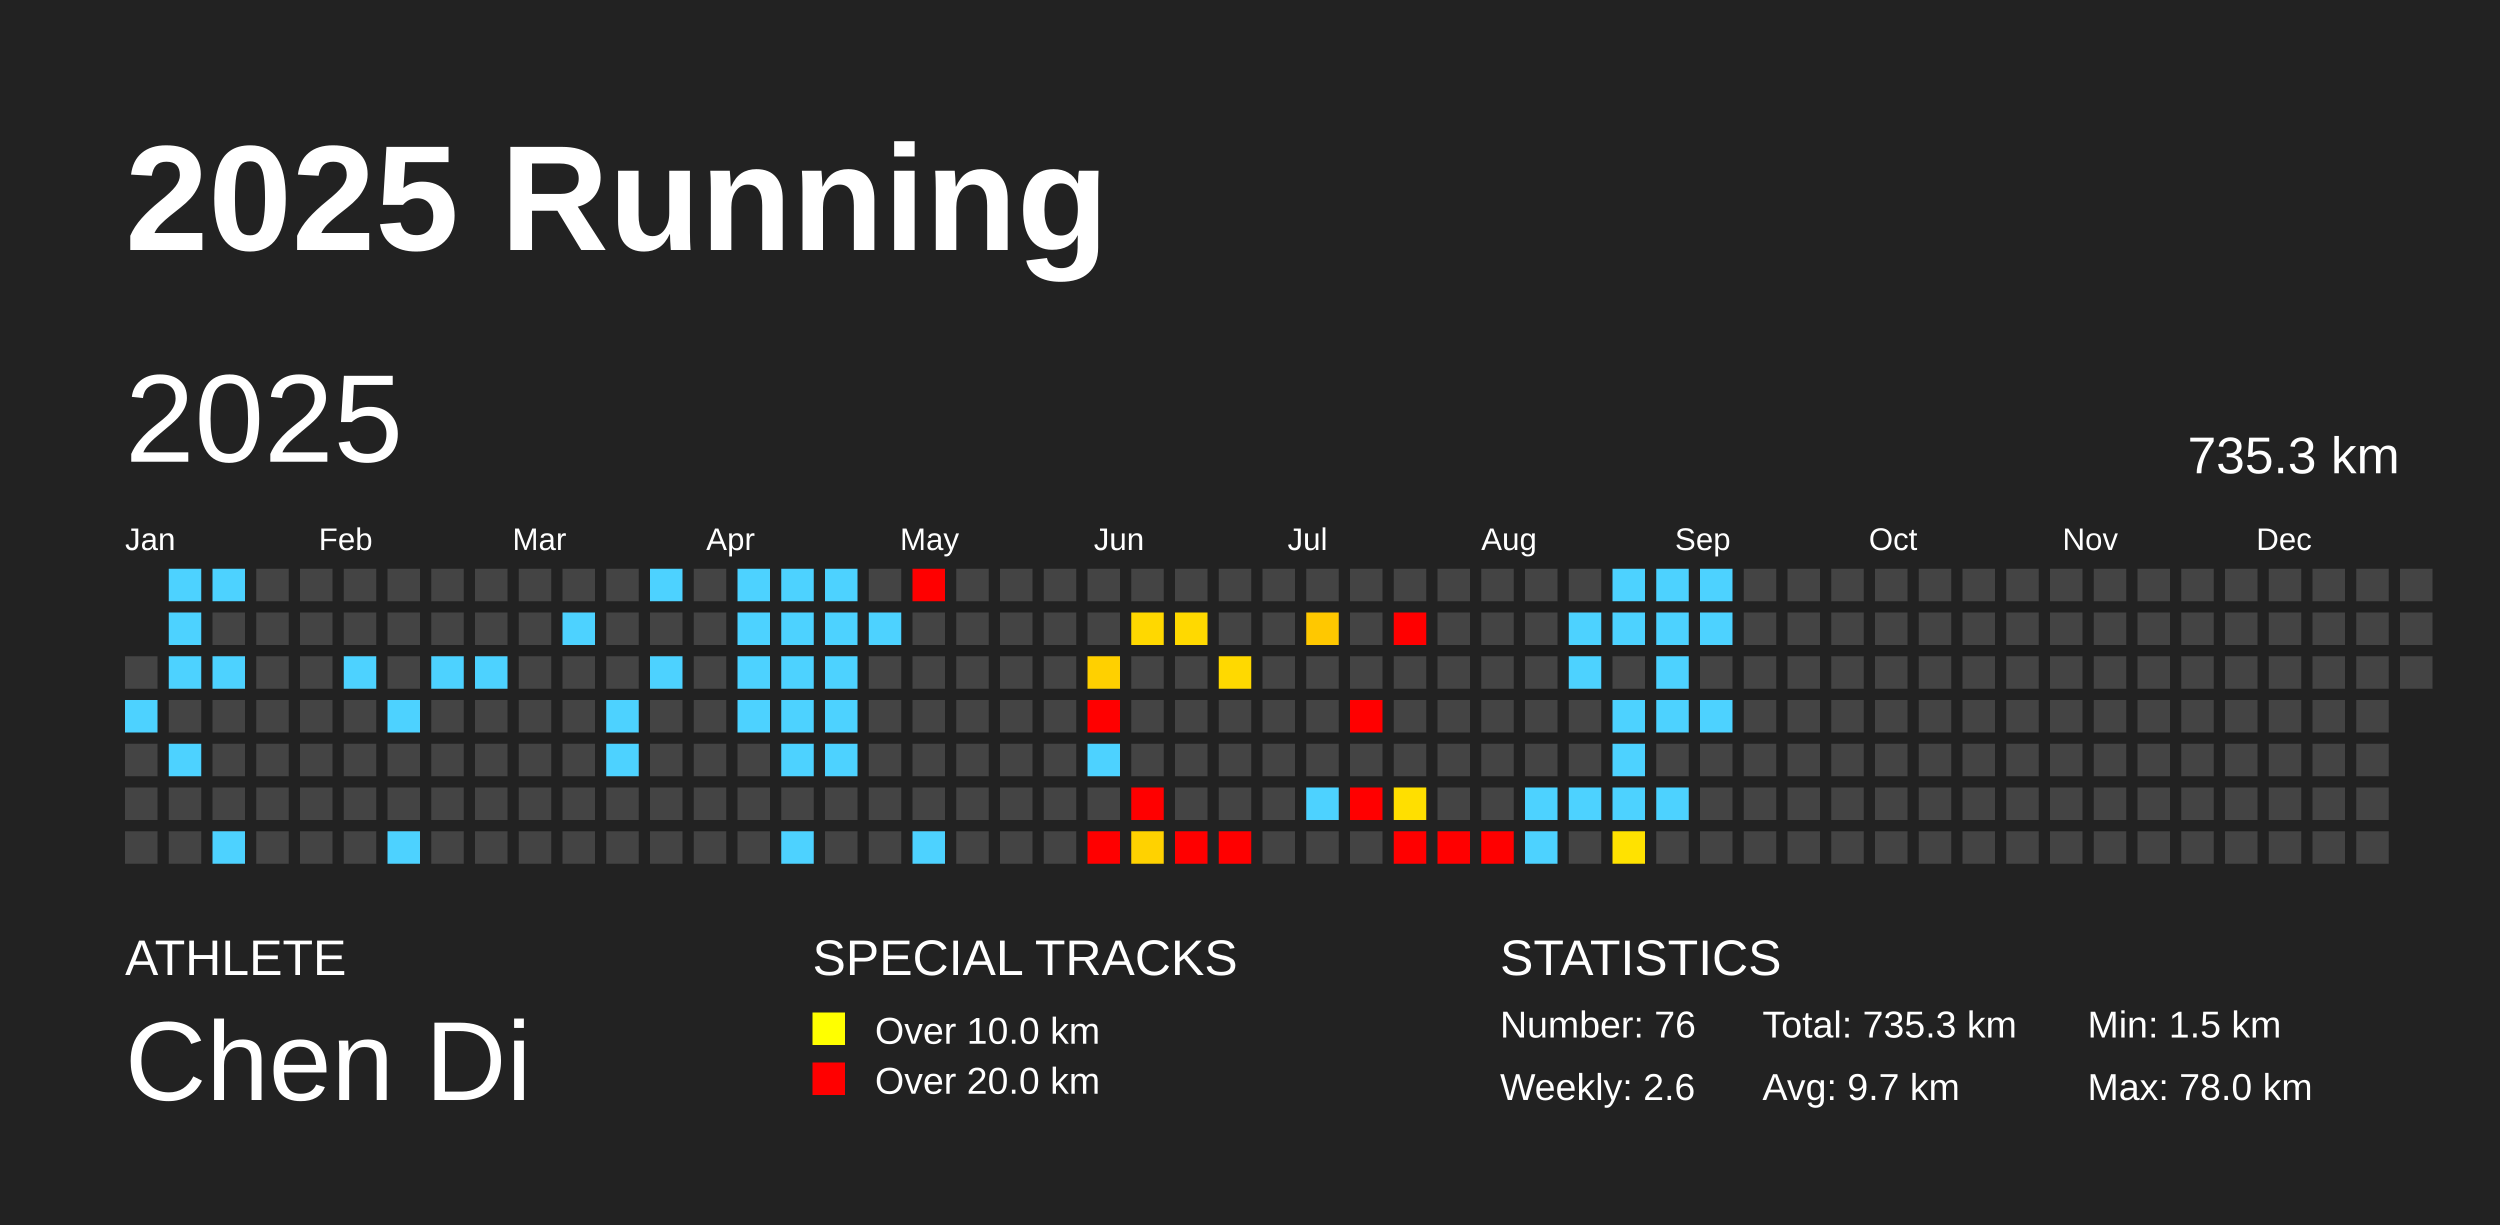
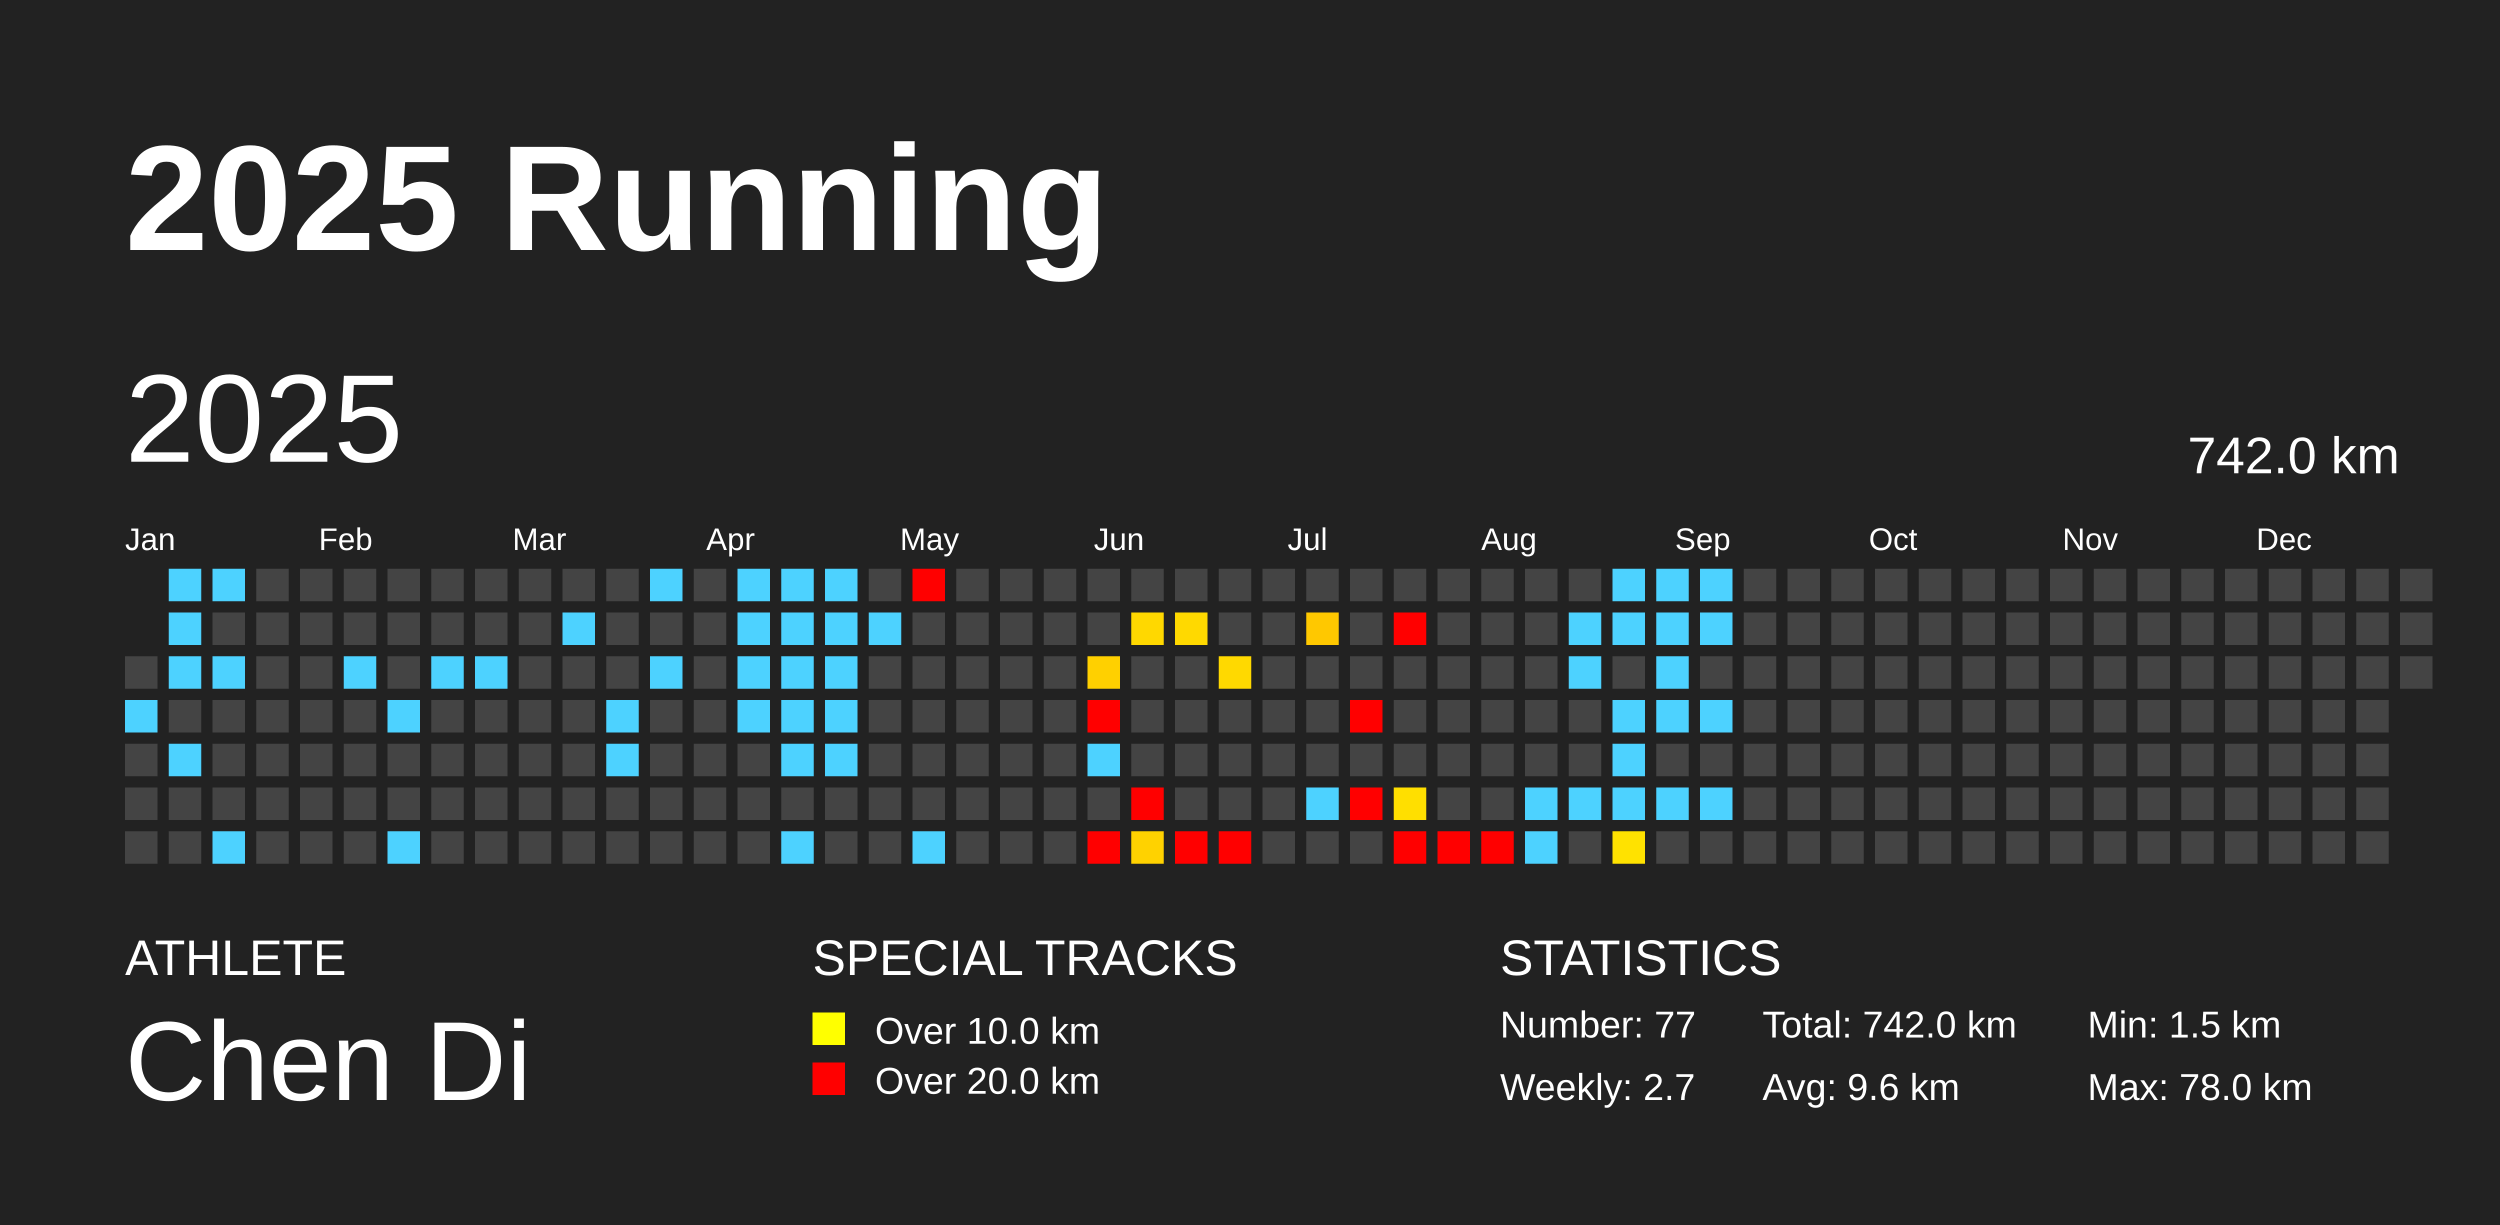
<svg xmlns="http://www.w3.org/2000/svg" baseProfile="full" height="98mm" version="1.1" viewBox="0,0,200,98" width="200mm">
  <defs />
  <rect fill="#222222" height="98" width="200" x="0" y="0" />
  <text fill="#FFFFFF" style="font-size:12px; font-family:Arial; font-weight:bold;" x="10" y="20">2025 Running</text>
  <text fill="#FFFFFF" style="font-size:4px; font-family:Arial" x="10" y="78">ATHLETE</text>
  <text fill="#FFFFFF" style="font-size:9px; font-family:Arial" x="10" y="88">Chen Di</text>
  <text fill="#FFFFFF" style="font-size:4px; font-family:Arial" x="65" y="78">SPECIAL TRACKS</text>
  <rect fill="yellow" height="2.6" width="2.6" x="65" y="81" />
  <text fill="#FFFFFF" style="font-size:3px; font-family:Arial" x="70" y="83.5">Over 10.0 km</text>
  <rect fill="red" height="2.6" width="2.6" x="65" y="85" />
  <text fill="#FFFFFF" style="font-size:3px; font-family:Arial" x="70" y="87.5">Over 20.0 km</text>
  <text fill="#FFFFFF" style="font-size:4px; font-family:Arial" x="120" y="78">STATISTICS</text>
-   <text fill="#FFFFFF" style="font-size:3px; font-family:Arial" x="120" y="83">Number: 76</text>
-   <text fill="#FFFFFF" style="font-size:3px; font-family:Arial" x="120" y="88">Weekly: 2.6</text>
-   <text fill="#FFFFFF" style="font-size:3px; font-family:Arial" x="141" y="83">Total: 735.3 km</text>
-   <text fill="#FFFFFF" style="font-size:3px; font-family:Arial" x="141" y="88">Avg: 9.7 km</text>
+   <text fill="#FFFFFF" style="font-size:3px; font-family:Arial" x="120" y="83">Number: 77</text>
+   <text fill="#FFFFFF" style="font-size:3px; font-family:Arial" x="120" y="88">Weekly: 2.7</text>
+   <text fill="#FFFFFF" style="font-size:3px; font-family:Arial" x="141" y="83">Total: 742.0 km</text>
+   <text fill="#FFFFFF" style="font-size:3px; font-family:Arial" x="141" y="88">Avg: 9.6 km</text>
  <text fill="#FFFFFF" style="font-size:3px; font-family:Arial" x="167" y="83">Min: 1.5 km</text>
  <text fill="#FFFFFF" style="font-size:3px; font-family:Arial" x="167" y="88">Max: 78.0 km</text>
  <text dominant-baseline="hanging" fill="#FFFFFF" style="font-size:10.0px; font-family:Arial;" x="10" y="30">2025</text>
-   <text dominant-baseline="hanging" fill="#FFFFFF" style="font-size:4.125px; font-family:Arial;" x="175" y="35">735.3 km</text>
+   <text dominant-baseline="hanging" fill="#FFFFFF" style="font-size:4.125px; font-family:Arial;" x="175" y="35">742.0 km</text>
  <text fill="#FFFFFF" style="font-size:2.5px; font-family:Arial" x="10.0" y="44">Jan</text>
  <text fill="#FFFFFF" style="font-size:2.5px; font-family:Arial" x="25.5" y="44">Feb</text>
  <text fill="#FFFFFF" style="font-size:2.5px; font-family:Arial" x="41.0" y="44">Mar</text>
  <text fill="#FFFFFF" style="font-size:2.5px; font-family:Arial" x="56.5" y="44">Apr</text>
  <text fill="#FFFFFF" style="font-size:2.5px; font-family:Arial" x="72.0" y="44">May</text>
  <text fill="#FFFFFF" style="font-size:2.5px; font-family:Arial" x="87.5" y="44">Jun</text>
  <text fill="#FFFFFF" style="font-size:2.5px; font-family:Arial" x="103.0" y="44">Jul</text>
  <text fill="#FFFFFF" style="font-size:2.5px; font-family:Arial" x="118.5" y="44">Aug</text>
  <text fill="#FFFFFF" style="font-size:2.5px; font-family:Arial" x="134.0" y="44">Sep</text>
  <text fill="#FFFFFF" style="font-size:2.5px; font-family:Arial" x="149.5" y="44">Oct</text>
  <text fill="#FFFFFF" style="font-size:2.5px; font-family:Arial" x="165.0" y="44">Nov</text>
  <text fill="#FFFFFF" style="font-size:2.5px; font-family:Arial" x="180.5" y="44">Dec</text>
  <rect fill="#444444" height="2.6" width="2.6" x="10.0" y="52.5" />
  <rect fill="#4dd2ff" height="2.6" width="2.6" x="10.0" y="56.0" />
  <rect fill="#444444" height="2.6" width="2.6" x="10.0" y="59.5" />
  <rect fill="#444444" height="2.6" width="2.6" x="10.0" y="63.0" />
  <rect fill="#444444" height="2.6" width="2.6" x="10.0" y="66.5" />
  <rect fill="#4dd2ff" height="2.6" width="2.6" x="13.5" y="45.5" />
  <rect fill="#4dd2ff" height="2.6" width="2.6" x="13.5" y="49.0" />
  <rect fill="#4dd2ff" height="2.6" width="2.6" x="13.5" y="52.5" />
  <rect fill="#444444" height="2.6" width="2.6" x="13.5" y="56.0" />
  <rect fill="#4dd2ff" height="2.6" width="2.6" x="13.5" y="59.5" />
  <rect fill="#444444" height="2.6" width="2.6" x="13.5" y="63.0" />
  <rect fill="#444444" height="2.6" width="2.6" x="13.5" y="66.5" />
  <rect fill="#4dd2ff" height="2.6" width="2.6" x="17.0" y="45.5" />
  <rect fill="#444444" height="2.6" width="2.6" x="17.0" y="49.0" />
  <rect fill="#4dd2ff" height="2.6" width="2.6" x="17.0" y="52.5" />
  <rect fill="#444444" height="2.6" width="2.6" x="17.0" y="56.0" />
  <rect fill="#444444" height="2.6" width="2.6" x="17.0" y="59.5" />
  <rect fill="#444444" height="2.6" width="2.6" x="17.0" y="63.0" />
  <rect fill="#4dd2ff" height="2.6" width="2.6" x="17.0" y="66.5" />
  <rect fill="#444444" height="2.6" width="2.6" x="20.5" y="45.5" />
  <rect fill="#444444" height="2.6" width="2.6" x="20.5" y="49.0" />
  <rect fill="#444444" height="2.6" width="2.6" x="20.5" y="52.5" />
  <rect fill="#444444" height="2.6" width="2.6" x="20.5" y="56.0" />
  <rect fill="#444444" height="2.6" width="2.6" x="20.5" y="59.5" />
  <rect fill="#444444" height="2.6" width="2.6" x="20.5" y="63.0" />
  <rect fill="#444444" height="2.6" width="2.6" x="20.5" y="66.5" />
  <rect fill="#444444" height="2.6" width="2.6" x="24.0" y="45.5" />
  <rect fill="#444444" height="2.6" width="2.6" x="24.0" y="49.0" />
  <rect fill="#444444" height="2.6" width="2.6" x="24.0" y="52.5" />
  <rect fill="#444444" height="2.6" width="2.6" x="24.0" y="56.0" />
  <rect fill="#444444" height="2.6" width="2.6" x="24.0" y="59.5" />
  <rect fill="#444444" height="2.6" width="2.6" x="24.0" y="63.0" />
  <rect fill="#444444" height="2.6" width="2.6" x="24.0" y="66.5" />
  <rect fill="#444444" height="2.6" width="2.6" x="27.5" y="45.5" />
  <rect fill="#444444" height="2.6" width="2.6" x="27.5" y="49.0" />
  <rect fill="#4dd2ff" height="2.6" width="2.6" x="27.5" y="52.5" />
  <rect fill="#444444" height="2.6" width="2.6" x="27.5" y="56.0" />
  <rect fill="#444444" height="2.6" width="2.6" x="27.5" y="59.5" />
  <rect fill="#444444" height="2.6" width="2.6" x="27.5" y="63.0" />
  <rect fill="#444444" height="2.6" width="2.6" x="27.5" y="66.5" />
  <rect fill="#444444" height="2.6" width="2.6" x="31.0" y="45.5" />
  <rect fill="#444444" height="2.6" width="2.6" x="31.0" y="49.0" />
  <rect fill="#444444" height="2.6" width="2.6" x="31.0" y="52.5" />
  <rect fill="#4dd2ff" height="2.6" width="2.6" x="31.0" y="56.0" />
  <rect fill="#444444" height="2.6" width="2.6" x="31.0" y="59.5" />
  <rect fill="#444444" height="2.6" width="2.6" x="31.0" y="63.0" />
  <rect fill="#4dd2ff" height="2.6" width="2.6" x="31.0" y="66.5" />
  <rect fill="#444444" height="2.6" width="2.6" x="34.5" y="45.5" />
  <rect fill="#444444" height="2.6" width="2.6" x="34.5" y="49.0" />
  <rect fill="#4dd2ff" height="2.6" width="2.6" x="34.5" y="52.5" />
  <rect fill="#444444" height="2.6" width="2.6" x="34.5" y="56.0" />
  <rect fill="#444444" height="2.6" width="2.6" x="34.5" y="59.5" />
  <rect fill="#444444" height="2.6" width="2.6" x="34.5" y="63.0" />
  <rect fill="#444444" height="2.6" width="2.6" x="34.5" y="66.5" />
  <rect fill="#444444" height="2.6" width="2.6" x="38.0" y="45.5" />
  <rect fill="#444444" height="2.6" width="2.6" x="38.0" y="49.0" />
  <rect fill="#4dd2ff" height="2.6" width="2.6" x="38.0" y="52.5" />
  <rect fill="#444444" height="2.6" width="2.6" x="38.0" y="56.0" />
  <rect fill="#444444" height="2.6" width="2.6" x="38.0" y="59.5" />
  <rect fill="#444444" height="2.6" width="2.6" x="38.0" y="63.0" />
  <rect fill="#444444" height="2.6" width="2.6" x="38.0" y="66.5" />
  <rect fill="#444444" height="2.6" width="2.6" x="41.5" y="45.5" />
  <rect fill="#444444" height="2.6" width="2.6" x="41.5" y="49.0" />
  <rect fill="#444444" height="2.6" width="2.6" x="41.5" y="52.5" />
  <rect fill="#444444" height="2.6" width="2.6" x="41.5" y="56.0" />
  <rect fill="#444444" height="2.6" width="2.6" x="41.5" y="59.5" />
  <rect fill="#444444" height="2.6" width="2.6" x="41.5" y="63.0" />
  <rect fill="#444444" height="2.6" width="2.6" x="41.5" y="66.5" />
  <rect fill="#444444" height="2.6" width="2.6" x="45.0" y="45.5" />
  <rect fill="#4dd2ff" height="2.6" width="2.6" x="45.0" y="49.0" />
  <rect fill="#444444" height="2.6" width="2.6" x="45.0" y="52.5" />
  <rect fill="#444444" height="2.6" width="2.6" x="45.0" y="56.0" />
  <rect fill="#444444" height="2.6" width="2.6" x="45.0" y="59.5" />
  <rect fill="#444444" height="2.6" width="2.6" x="45.0" y="63.0" />
  <rect fill="#444444" height="2.6" width="2.6" x="45.0" y="66.5" />
  <rect fill="#444444" height="2.6" width="2.6" x="48.5" y="45.5" />
  <rect fill="#444444" height="2.6" width="2.6" x="48.5" y="49.0" />
  <rect fill="#444444" height="2.6" width="2.6" x="48.5" y="52.5" />
  <rect fill="#4dd2ff" height="2.6" width="2.6" x="48.5" y="56.0" />
  <rect fill="#4dd2ff" height="2.6" width="2.6" x="48.5" y="59.5" />
  <rect fill="#444444" height="2.6" width="2.6" x="48.5" y="63.0" />
  <rect fill="#444444" height="2.6" width="2.6" x="48.5" y="66.5" />
  <rect fill="#4dd2ff" height="2.6" width="2.6" x="52.0" y="45.5" />
  <rect fill="#444444" height="2.6" width="2.6" x="52.0" y="49.0" />
  <rect fill="#4dd2ff" height="2.6" width="2.6" x="52.0" y="52.5" />
  <rect fill="#444444" height="2.6" width="2.6" x="52.0" y="56.0" />
  <rect fill="#444444" height="2.6" width="2.6" x="52.0" y="59.5" />
  <rect fill="#444444" height="2.6" width="2.6" x="52.0" y="63.0" />
  <rect fill="#444444" height="2.6" width="2.6" x="52.0" y="66.5" />
  <rect fill="#444444" height="2.6" width="2.6" x="55.5" y="45.5" />
  <rect fill="#444444" height="2.6" width="2.6" x="55.5" y="49.0" />
  <rect fill="#444444" height="2.6" width="2.6" x="55.5" y="52.5" />
  <rect fill="#444444" height="2.6" width="2.6" x="55.5" y="56.0" />
  <rect fill="#444444" height="2.6" width="2.6" x="55.5" y="59.5" />
  <rect fill="#444444" height="2.6" width="2.6" x="55.5" y="63.0" />
  <rect fill="#444444" height="2.6" width="2.6" x="55.5" y="66.5" />
  <rect fill="#4dd2ff" height="2.6" width="2.6" x="59.0" y="45.5" />
  <rect fill="#4dd2ff" height="2.6" width="2.6" x="59.0" y="49.0" />
  <rect fill="#4dd2ff" height="2.6" width="2.6" x="59.0" y="52.5" />
  <rect fill="#4dd2ff" height="2.6" width="2.6" x="59.0" y="56.0" />
  <rect fill="#444444" height="2.6" width="2.6" x="59.0" y="59.5" />
  <rect fill="#444444" height="2.6" width="2.6" x="59.0" y="63.0" />
  <rect fill="#444444" height="2.6" width="2.6" x="59.0" y="66.5" />
  <rect fill="#4dd2ff" height="2.6" width="2.6" x="62.5" y="45.5" />
  <rect fill="#4dd2ff" height="2.6" width="2.6" x="62.5" y="49.0" />
  <rect fill="#4dd2ff" height="2.6" width="2.6" x="62.5" y="52.5" />
  <rect fill="#4dd2ff" height="2.6" width="2.6" x="62.5" y="56.0" />
  <rect fill="#4dd2ff" height="2.6" width="2.6" x="62.5" y="59.5" />
  <rect fill="#444444" height="2.6" width="2.6" x="62.5" y="63.0" />
  <rect fill="#4dd2ff" height="2.6" width="2.6" x="62.5" y="66.5" />
  <rect fill="#4dd2ff" height="2.6" width="2.6" x="66.0" y="45.5" />
  <rect fill="#4dd2ff" height="2.6" width="2.6" x="66.0" y="49.0" />
  <rect fill="#4dd2ff" height="2.6" width="2.6" x="66.0" y="52.5" />
  <rect fill="#4dd2ff" height="2.6" width="2.6" x="66.0" y="56.0" />
  <rect fill="#4dd2ff" height="2.6" width="2.6" x="66.0" y="59.5" />
  <rect fill="#444444" height="2.6" width="2.6" x="66.0" y="63.0" />
  <rect fill="#444444" height="2.6" width="2.6" x="66.0" y="66.5" />
  <rect fill="#444444" height="2.6" width="2.6" x="69.5" y="45.5" />
  <rect fill="#4dd2ff" height="2.6" width="2.6" x="69.5" y="49.0" />
  <rect fill="#444444" height="2.6" width="2.6" x="69.5" y="52.5" />
  <rect fill="#444444" height="2.6" width="2.6" x="69.5" y="56.0" />
  <rect fill="#444444" height="2.6" width="2.6" x="69.5" y="59.5" />
  <rect fill="#444444" height="2.6" width="2.6" x="69.5" y="63.0" />
  <rect fill="#444444" height="2.6" width="2.6" x="69.5" y="66.5" />
  <rect fill="red" height="2.6" width="2.6" x="73.0" y="45.5" />
  <rect fill="#444444" height="2.6" width="2.6" x="73.0" y="49.0" />
  <rect fill="#444444" height="2.6" width="2.6" x="73.0" y="52.5" />
  <rect fill="#444444" height="2.6" width="2.6" x="73.0" y="56.0" />
  <rect fill="#444444" height="2.6" width="2.6" x="73.0" y="59.5" />
  <rect fill="#444444" height="2.6" width="2.6" x="73.0" y="63.0" />
  <rect fill="#4dd2ff" height="2.6" width="2.6" x="73.0" y="66.5" />
  <rect fill="#444444" height="2.6" width="2.6" x="76.5" y="45.5" />
  <rect fill="#444444" height="2.6" width="2.6" x="76.5" y="49.0" />
  <rect fill="#444444" height="2.6" width="2.6" x="76.5" y="52.5" />
  <rect fill="#444444" height="2.6" width="2.6" x="76.5" y="56.0" />
  <rect fill="#444444" height="2.6" width="2.6" x="76.5" y="59.5" />
  <rect fill="#444444" height="2.6" width="2.6" x="76.5" y="63.0" />
  <rect fill="#444444" height="2.6" width="2.6" x="76.5" y="66.5" />
  <rect fill="#444444" height="2.6" width="2.6" x="80.0" y="45.5" />
  <rect fill="#444444" height="2.6" width="2.6" x="80.0" y="49.0" />
  <rect fill="#444444" height="2.6" width="2.6" x="80.0" y="52.5" />
  <rect fill="#444444" height="2.6" width="2.6" x="80.0" y="56.0" />
  <rect fill="#444444" height="2.6" width="2.6" x="80.0" y="59.5" />
  <rect fill="#444444" height="2.6" width="2.6" x="80.0" y="63.0" />
  <rect fill="#444444" height="2.6" width="2.6" x="80.0" y="66.5" />
  <rect fill="#444444" height="2.6" width="2.6" x="83.5" y="45.5" />
  <rect fill="#444444" height="2.6" width="2.6" x="83.5" y="49.0" />
  <rect fill="#444444" height="2.6" width="2.6" x="83.5" y="52.5" />
  <rect fill="#444444" height="2.6" width="2.6" x="83.5" y="56.0" />
  <rect fill="#444444" height="2.6" width="2.6" x="83.5" y="59.5" />
  <rect fill="#444444" height="2.6" width="2.6" x="83.5" y="63.0" />
  <rect fill="#444444" height="2.6" width="2.6" x="83.5" y="66.5" />
  <rect fill="#444444" height="2.6" width="2.6" x="87.0" y="45.5" />
  <rect fill="#444444" height="2.6" width="2.6" x="87.0" y="49.0" />
  <rect fill="#ffd000" height="2.6" width="2.6" x="87.0" y="52.5" />
  <rect fill="red" height="2.6" width="2.6" x="87.0" y="56.0" />
  <rect fill="#4dd2ff" height="2.6" width="2.6" x="87.0" y="59.5" />
  <rect fill="#444444" height="2.6" width="2.6" x="87.0" y="63.0" />
  <rect fill="red" height="2.6" width="2.6" x="87.0" y="66.5" />
  <rect fill="#444444" height="2.6" width="2.6" x="90.5" y="45.5" />
  <rect fill="#ffd800" height="2.6" width="2.6" x="90.5" y="49.0" />
  <rect fill="#444444" height="2.6" width="2.6" x="90.5" y="52.5" />
  <rect fill="#444444" height="2.6" width="2.6" x="90.5" y="56.0" />
  <rect fill="#444444" height="2.6" width="2.6" x="90.5" y="59.5" />
  <rect fill="red" height="2.6" width="2.6" x="90.5" y="63.0" />
  <rect fill="#ffd200" height="2.6" width="2.6" x="90.5" y="66.5" />
  <rect fill="#444444" height="2.6" width="2.6" x="94.0" y="45.5" />
  <rect fill="#ffd900" height="2.6" width="2.6" x="94.0" y="49.0" />
  <rect fill="#444444" height="2.6" width="2.6" x="94.0" y="52.5" />
  <rect fill="#444444" height="2.6" width="2.6" x="94.0" y="56.0" />
  <rect fill="#444444" height="2.6" width="2.6" x="94.0" y="59.5" />
  <rect fill="#444444" height="2.6" width="2.6" x="94.0" y="63.0" />
  <rect fill="red" height="2.6" width="2.6" x="94.0" y="66.5" />
  <rect fill="#444444" height="2.6" width="2.6" x="97.5" y="45.5" />
  <rect fill="#444444" height="2.6" width="2.6" x="97.5" y="49.0" />
  <rect fill="#ffd900" height="2.6" width="2.6" x="97.5" y="52.5" />
  <rect fill="#444444" height="2.6" width="2.6" x="97.5" y="56.0" />
  <rect fill="#444444" height="2.6" width="2.6" x="97.5" y="59.5" />
  <rect fill="#444444" height="2.6" width="2.6" x="97.5" y="63.0" />
  <rect fill="red" height="2.6" width="2.6" x="97.5" y="66.5" />
  <rect fill="#444444" height="2.6" width="2.6" x="101.0" y="45.5" />
  <rect fill="#444444" height="2.6" width="2.6" x="101.0" y="49.0" />
  <rect fill="#444444" height="2.6" width="2.6" x="101.0" y="52.5" />
  <rect fill="#444444" height="2.6" width="2.6" x="101.0" y="56.0" />
  <rect fill="#444444" height="2.6" width="2.6" x="101.0" y="59.5" />
  <rect fill="#444444" height="2.6" width="2.6" x="101.0" y="63.0" />
  <rect fill="#444444" height="2.6" width="2.6" x="101.0" y="66.5" />
  <rect fill="#444444" height="2.6" width="2.6" x="104.5" y="45.5" />
  <rect fill="#ffc800" height="2.6" width="2.6" x="104.5" y="49.0" />
  <rect fill="#444444" height="2.6" width="2.6" x="104.5" y="52.5" />
  <rect fill="#444444" height="2.6" width="2.6" x="104.5" y="56.0" />
  <rect fill="#444444" height="2.6" width="2.6" x="104.5" y="59.5" />
  <rect fill="#4dd2ff" height="2.6" width="2.6" x="104.5" y="63.0" />
  <rect fill="#444444" height="2.6" width="2.6" x="104.5" y="66.5" />
  <rect fill="#444444" height="2.6" width="2.6" x="108.0" y="45.5" />
  <rect fill="#444444" height="2.6" width="2.6" x="108.0" y="49.0" />
  <rect fill="#444444" height="2.6" width="2.6" x="108.0" y="52.5" />
  <rect fill="red" height="2.6" width="2.6" x="108.0" y="56.0" />
  <rect fill="#444444" height="2.6" width="2.6" x="108.0" y="59.5" />
  <rect fill="red" height="2.6" width="2.6" x="108.0" y="63.0" />
  <rect fill="#444444" height="2.6" width="2.6" x="108.0" y="66.5" />
  <rect fill="#444444" height="2.6" width="2.6" x="111.5" y="45.5" />
  <rect fill="red" height="2.6" width="2.6" x="111.5" y="49.0" />
  <rect fill="#444444" height="2.6" width="2.6" x="111.5" y="52.5" />
  <rect fill="#444444" height="2.6" width="2.6" x="111.5" y="56.0" />
  <rect fill="#444444" height="2.6" width="2.6" x="111.5" y="59.5" />
  <rect fill="#ffdf00" height="2.6" width="2.6" x="111.5" y="63.0" />
  <rect fill="red" height="2.6" width="2.6" x="111.5" y="66.5" />
  <rect fill="#444444" height="2.6" width="2.6" x="115.0" y="45.5" />
  <rect fill="#444444" height="2.6" width="2.6" x="115.0" y="49.0" />
  <rect fill="#444444" height="2.6" width="2.6" x="115.0" y="52.5" />
  <rect fill="#444444" height="2.6" width="2.6" x="115.0" y="56.0" />
  <rect fill="#444444" height="2.6" width="2.6" x="115.0" y="59.5" />
  <rect fill="#444444" height="2.6" width="2.6" x="115.0" y="63.0" />
  <rect fill="red" height="2.6" width="2.6" x="115.0" y="66.5" />
  <rect fill="#444444" height="2.6" width="2.6" x="118.5" y="45.5" />
  <rect fill="#444444" height="2.6" width="2.6" x="118.5" y="49.0" />
  <rect fill="#444444" height="2.6" width="2.6" x="118.5" y="52.5" />
  <rect fill="#444444" height="2.6" width="2.6" x="118.5" y="56.0" />
  <rect fill="#444444" height="2.6" width="2.6" x="118.5" y="59.5" />
  <rect fill="#444444" height="2.6" width="2.6" x="118.5" y="63.0" />
  <rect fill="red" height="2.6" width="2.6" x="118.5" y="66.5" />
  <rect fill="#444444" height="2.6" width="2.6" x="122.0" y="45.5" />
  <rect fill="#444444" height="2.6" width="2.6" x="122.0" y="49.0" />
  <rect fill="#444444" height="2.6" width="2.6" x="122.0" y="52.5" />
  <rect fill="#444444" height="2.6" width="2.6" x="122.0" y="56.0" />
  <rect fill="#444444" height="2.6" width="2.6" x="122.0" y="59.5" />
  <rect fill="#4dd2ff" height="2.6" width="2.6" x="122.0" y="63.0" />
  <rect fill="#4dd2ff" height="2.6" width="2.6" x="122.0" y="66.5" />
  <rect fill="#444444" height="2.6" width="2.6" x="125.5" y="45.5" />
  <rect fill="#4dd2ff" height="2.6" width="2.6" x="125.5" y="49.0" />
  <rect fill="#4dd2ff" height="2.6" width="2.6" x="125.5" y="52.5" />
  <rect fill="#444444" height="2.6" width="2.6" x="125.5" y="56.0" />
  <rect fill="#444444" height="2.6" width="2.6" x="125.5" y="59.5" />
  <rect fill="#4dd2ff" height="2.6" width="2.6" x="125.5" y="63.0" />
  <rect fill="#444444" height="2.6" width="2.6" x="125.5" y="66.5" />
  <rect fill="#4dd2ff" height="2.6" width="2.6" x="129.0" y="45.5" />
  <rect fill="#4dd2ff" height="2.6" width="2.6" x="129.0" y="49.0" />
  <rect fill="#444444" height="2.6" width="2.6" x="129.0" y="52.5" />
  <rect fill="#4dd2ff" height="2.6" width="2.6" x="129.0" y="56.0" />
  <rect fill="#4dd2ff" height="2.6" width="2.6" x="129.0" y="59.5" />
  <rect fill="#4dd2ff" height="2.6" width="2.6" x="129.0" y="63.0" />
  <rect fill="#ffe200" height="2.6" width="2.6" x="129.0" y="66.5" />
  <rect fill="#4dd2ff" height="2.6" width="2.6" x="132.5" y="45.5" />
  <rect fill="#4dd2ff" height="2.6" width="2.6" x="132.5" y="49.0" />
  <rect fill="#4dd2ff" height="2.6" width="2.6" x="132.5" y="52.5" />
  <rect fill="#4dd2ff" height="2.6" width="2.6" x="132.5" y="56.0" />
  <rect fill="#444444" height="2.6" width="2.6" x="132.5" y="59.5" />
  <rect fill="#4dd2ff" height="2.6" width="2.6" x="132.5" y="63.0" />
  <rect fill="#444444" height="2.6" width="2.6" x="132.5" y="66.5" />
  <rect fill="#4dd2ff" height="2.6" width="2.6" x="136.0" y="45.5" />
  <rect fill="#4dd2ff" height="2.6" width="2.6" x="136.0" y="49.0" />
  <rect fill="#444444" height="2.6" width="2.6" x="136.0" y="52.5" />
  <rect fill="#4dd2ff" height="2.6" width="2.6" x="136.0" y="56.0" />
  <rect fill="#444444" height="2.6" width="2.6" x="136.0" y="59.5" />
-   <rect fill="#444444" height="2.6" width="2.6" x="136.0" y="63.0" />
+   <rect fill="#4dd2ff" height="2.6" width="2.6" x="136.0" y="63.0" />
  <rect fill="#444444" height="2.6" width="2.6" x="136.0" y="66.5" />
  <rect fill="#444444" height="2.6" width="2.6" x="139.5" y="45.5" />
  <rect fill="#444444" height="2.6" width="2.6" x="139.5" y="49.0" />
  <rect fill="#444444" height="2.6" width="2.6" x="139.5" y="52.5" />
  <rect fill="#444444" height="2.6" width="2.6" x="139.5" y="56.0" />
  <rect fill="#444444" height="2.6" width="2.6" x="139.5" y="59.5" />
  <rect fill="#444444" height="2.6" width="2.6" x="139.5" y="63.0" />
  <rect fill="#444444" height="2.6" width="2.6" x="139.5" y="66.5" />
  <rect fill="#444444" height="2.6" width="2.6" x="143.0" y="45.5" />
  <rect fill="#444444" height="2.6" width="2.6" x="143.0" y="49.0" />
  <rect fill="#444444" height="2.6" width="2.6" x="143.0" y="52.5" />
  <rect fill="#444444" height="2.6" width="2.6" x="143.0" y="56.0" />
  <rect fill="#444444" height="2.6" width="2.6" x="143.0" y="59.5" />
  <rect fill="#444444" height="2.6" width="2.6" x="143.0" y="63.0" />
  <rect fill="#444444" height="2.6" width="2.6" x="143.0" y="66.5" />
  <rect fill="#444444" height="2.6" width="2.6" x="146.5" y="45.5" />
  <rect fill="#444444" height="2.6" width="2.6" x="146.5" y="49.0" />
  <rect fill="#444444" height="2.6" width="2.6" x="146.5" y="52.5" />
  <rect fill="#444444" height="2.6" width="2.6" x="146.5" y="56.0" />
  <rect fill="#444444" height="2.6" width="2.6" x="146.5" y="59.5" />
  <rect fill="#444444" height="2.6" width="2.6" x="146.5" y="63.0" />
  <rect fill="#444444" height="2.6" width="2.6" x="146.5" y="66.5" />
  <rect fill="#444444" height="2.6" width="2.6" x="150.0" y="45.5" />
  <rect fill="#444444" height="2.6" width="2.6" x="150.0" y="49.0" />
  <rect fill="#444444" height="2.6" width="2.6" x="150.0" y="52.5" />
  <rect fill="#444444" height="2.6" width="2.6" x="150.0" y="56.0" />
  <rect fill="#444444" height="2.6" width="2.6" x="150.0" y="59.5" />
  <rect fill="#444444" height="2.6" width="2.6" x="150.0" y="63.0" />
  <rect fill="#444444" height="2.6" width="2.6" x="150.0" y="66.5" />
  <rect fill="#444444" height="2.6" width="2.6" x="153.5" y="45.5" />
  <rect fill="#444444" height="2.6" width="2.6" x="153.5" y="49.0" />
  <rect fill="#444444" height="2.6" width="2.6" x="153.5" y="52.5" />
  <rect fill="#444444" height="2.6" width="2.6" x="153.5" y="56.0" />
  <rect fill="#444444" height="2.6" width="2.6" x="153.5" y="59.5" />
  <rect fill="#444444" height="2.6" width="2.6" x="153.5" y="63.0" />
  <rect fill="#444444" height="2.6" width="2.6" x="153.5" y="66.5" />
  <rect fill="#444444" height="2.6" width="2.6" x="157.0" y="45.5" />
  <rect fill="#444444" height="2.6" width="2.6" x="157.0" y="49.0" />
  <rect fill="#444444" height="2.6" width="2.6" x="157.0" y="52.5" />
  <rect fill="#444444" height="2.6" width="2.6" x="157.0" y="56.0" />
  <rect fill="#444444" height="2.6" width="2.6" x="157.0" y="59.5" />
  <rect fill="#444444" height="2.6" width="2.6" x="157.0" y="63.0" />
  <rect fill="#444444" height="2.6" width="2.6" x="157.0" y="66.5" />
  <rect fill="#444444" height="2.6" width="2.6" x="160.5" y="45.5" />
  <rect fill="#444444" height="2.6" width="2.6" x="160.5" y="49.0" />
  <rect fill="#444444" height="2.6" width="2.6" x="160.5" y="52.5" />
  <rect fill="#444444" height="2.6" width="2.6" x="160.5" y="56.0" />
  <rect fill="#444444" height="2.6" width="2.6" x="160.5" y="59.5" />
  <rect fill="#444444" height="2.6" width="2.6" x="160.5" y="63.0" />
  <rect fill="#444444" height="2.6" width="2.6" x="160.5" y="66.5" />
  <rect fill="#444444" height="2.6" width="2.6" x="164.0" y="45.5" />
  <rect fill="#444444" height="2.6" width="2.6" x="164.0" y="49.0" />
  <rect fill="#444444" height="2.6" width="2.6" x="164.0" y="52.5" />
  <rect fill="#444444" height="2.6" width="2.6" x="164.0" y="56.0" />
  <rect fill="#444444" height="2.6" width="2.6" x="164.0" y="59.5" />
  <rect fill="#444444" height="2.6" width="2.6" x="164.0" y="63.0" />
  <rect fill="#444444" height="2.6" width="2.6" x="164.0" y="66.5" />
  <rect fill="#444444" height="2.6" width="2.6" x="167.5" y="45.5" />
  <rect fill="#444444" height="2.6" width="2.6" x="167.5" y="49.0" />
  <rect fill="#444444" height="2.6" width="2.6" x="167.5" y="52.5" />
  <rect fill="#444444" height="2.6" width="2.6" x="167.5" y="56.0" />
  <rect fill="#444444" height="2.6" width="2.6" x="167.5" y="59.5" />
  <rect fill="#444444" height="2.6" width="2.6" x="167.5" y="63.0" />
  <rect fill="#444444" height="2.6" width="2.6" x="167.5" y="66.5" />
  <rect fill="#444444" height="2.6" width="2.6" x="171.0" y="45.5" />
  <rect fill="#444444" height="2.6" width="2.6" x="171.0" y="49.0" />
  <rect fill="#444444" height="2.6" width="2.6" x="171.0" y="52.5" />
  <rect fill="#444444" height="2.6" width="2.6" x="171.0" y="56.0" />
  <rect fill="#444444" height="2.6" width="2.6" x="171.0" y="59.5" />
  <rect fill="#444444" height="2.6" width="2.6" x="171.0" y="63.0" />
  <rect fill="#444444" height="2.6" width="2.6" x="171.0" y="66.5" />
  <rect fill="#444444" height="2.6" width="2.6" x="174.5" y="45.5" />
  <rect fill="#444444" height="2.6" width="2.6" x="174.5" y="49.0" />
  <rect fill="#444444" height="2.6" width="2.6" x="174.5" y="52.5" />
  <rect fill="#444444" height="2.6" width="2.6" x="174.5" y="56.0" />
  <rect fill="#444444" height="2.6" width="2.6" x="174.5" y="59.5" />
  <rect fill="#444444" height="2.6" width="2.6" x="174.5" y="63.0" />
  <rect fill="#444444" height="2.6" width="2.6" x="174.5" y="66.5" />
  <rect fill="#444444" height="2.6" width="2.6" x="178.0" y="45.5" />
  <rect fill="#444444" height="2.6" width="2.6" x="178.0" y="49.0" />
  <rect fill="#444444" height="2.6" width="2.6" x="178.0" y="52.5" />
  <rect fill="#444444" height="2.6" width="2.6" x="178.0" y="56.0" />
  <rect fill="#444444" height="2.6" width="2.6" x="178.0" y="59.5" />
  <rect fill="#444444" height="2.6" width="2.6" x="178.0" y="63.0" />
  <rect fill="#444444" height="2.6" width="2.6" x="178.0" y="66.5" />
  <rect fill="#444444" height="2.6" width="2.6" x="181.5" y="45.5" />
  <rect fill="#444444" height="2.6" width="2.6" x="181.5" y="49.0" />
  <rect fill="#444444" height="2.6" width="2.6" x="181.5" y="52.5" />
  <rect fill="#444444" height="2.6" width="2.6" x="181.5" y="56.0" />
  <rect fill="#444444" height="2.6" width="2.6" x="181.5" y="59.5" />
  <rect fill="#444444" height="2.6" width="2.6" x="181.5" y="63.0" />
  <rect fill="#444444" height="2.6" width="2.6" x="181.5" y="66.5" />
  <rect fill="#444444" height="2.6" width="2.6" x="185.0" y="45.5" />
  <rect fill="#444444" height="2.6" width="2.6" x="185.0" y="49.0" />
  <rect fill="#444444" height="2.6" width="2.6" x="185.0" y="52.5" />
  <rect fill="#444444" height="2.6" width="2.6" x="185.0" y="56.0" />
  <rect fill="#444444" height="2.6" width="2.6" x="185.0" y="59.5" />
  <rect fill="#444444" height="2.6" width="2.6" x="185.0" y="63.0" />
  <rect fill="#444444" height="2.6" width="2.6" x="185.0" y="66.5" />
  <rect fill="#444444" height="2.6" width="2.6" x="188.5" y="45.5" />
  <rect fill="#444444" height="2.6" width="2.6" x="188.5" y="49.0" />
  <rect fill="#444444" height="2.6" width="2.6" x="188.5" y="52.5" />
  <rect fill="#444444" height="2.6" width="2.6" x="188.5" y="56.0" />
  <rect fill="#444444" height="2.6" width="2.6" x="188.5" y="59.5" />
  <rect fill="#444444" height="2.6" width="2.6" x="188.5" y="63.0" />
  <rect fill="#444444" height="2.6" width="2.6" x="188.5" y="66.5" />
  <rect fill="#444444" height="2.6" width="2.6" x="192.0" y="45.5" />
  <rect fill="#444444" height="2.6" width="2.6" x="192.0" y="49.0" />
  <rect fill="#444444" height="2.6" width="2.6" x="192.0" y="52.5" />
</svg>
